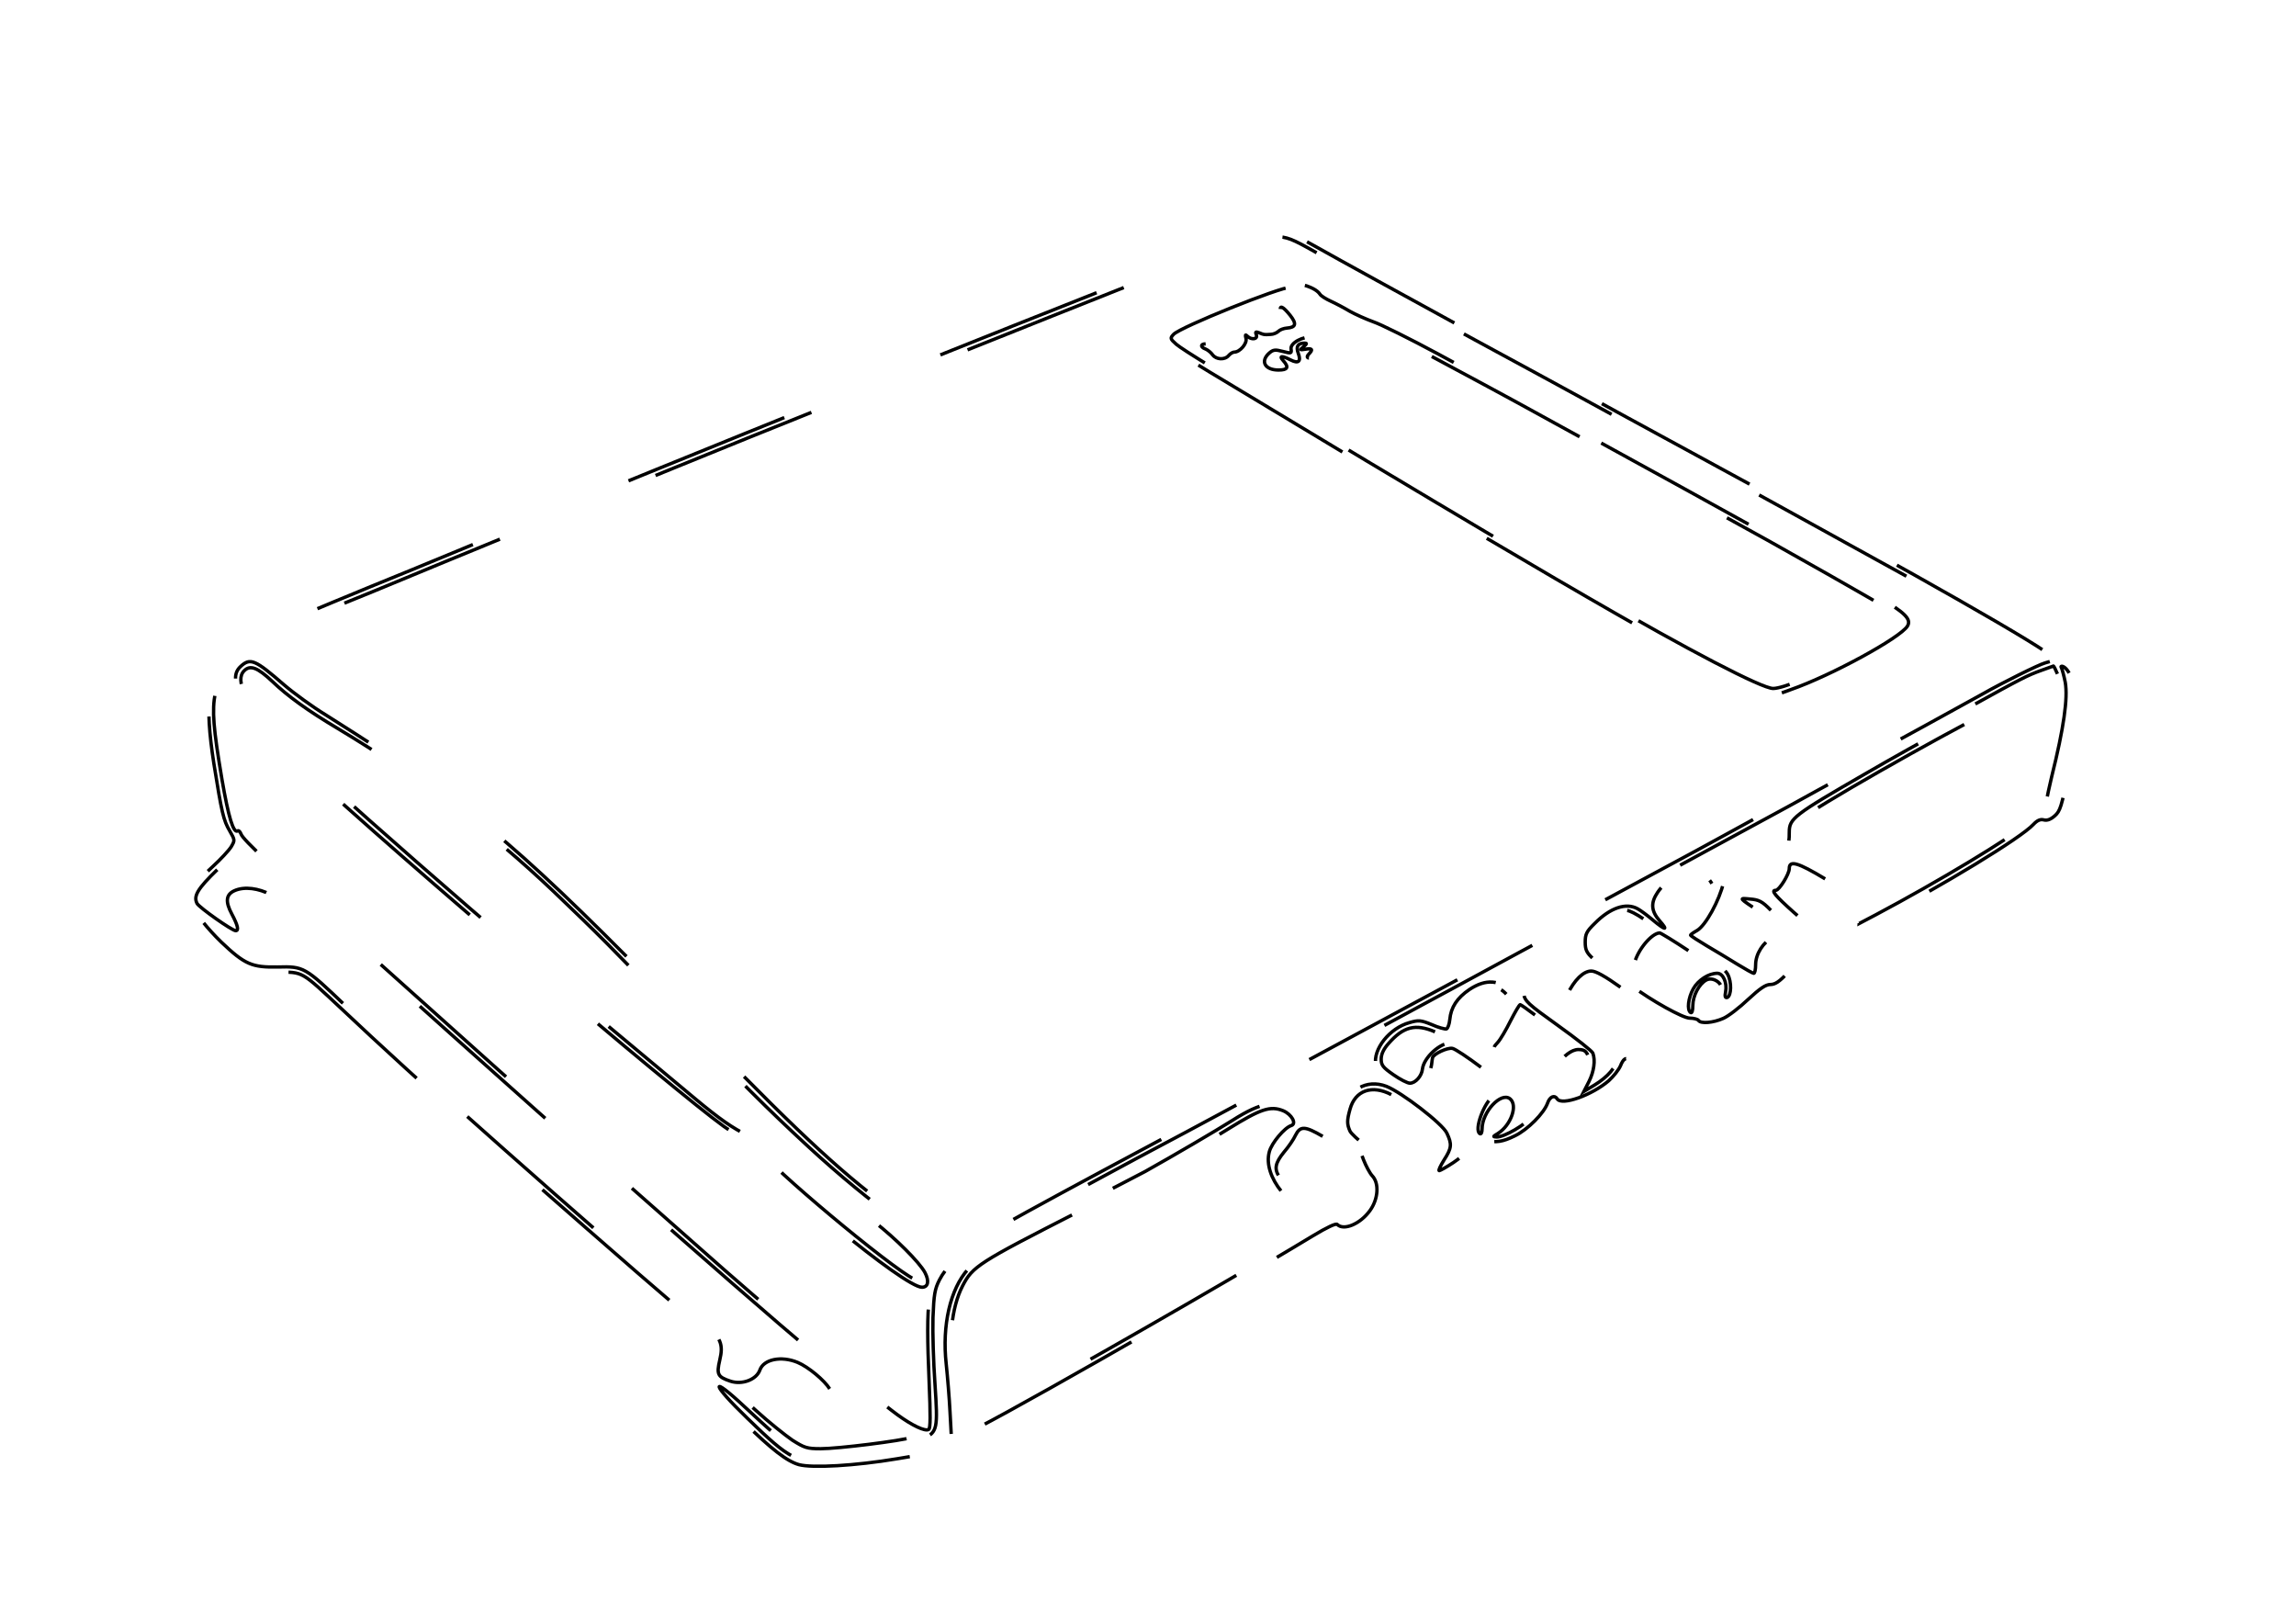
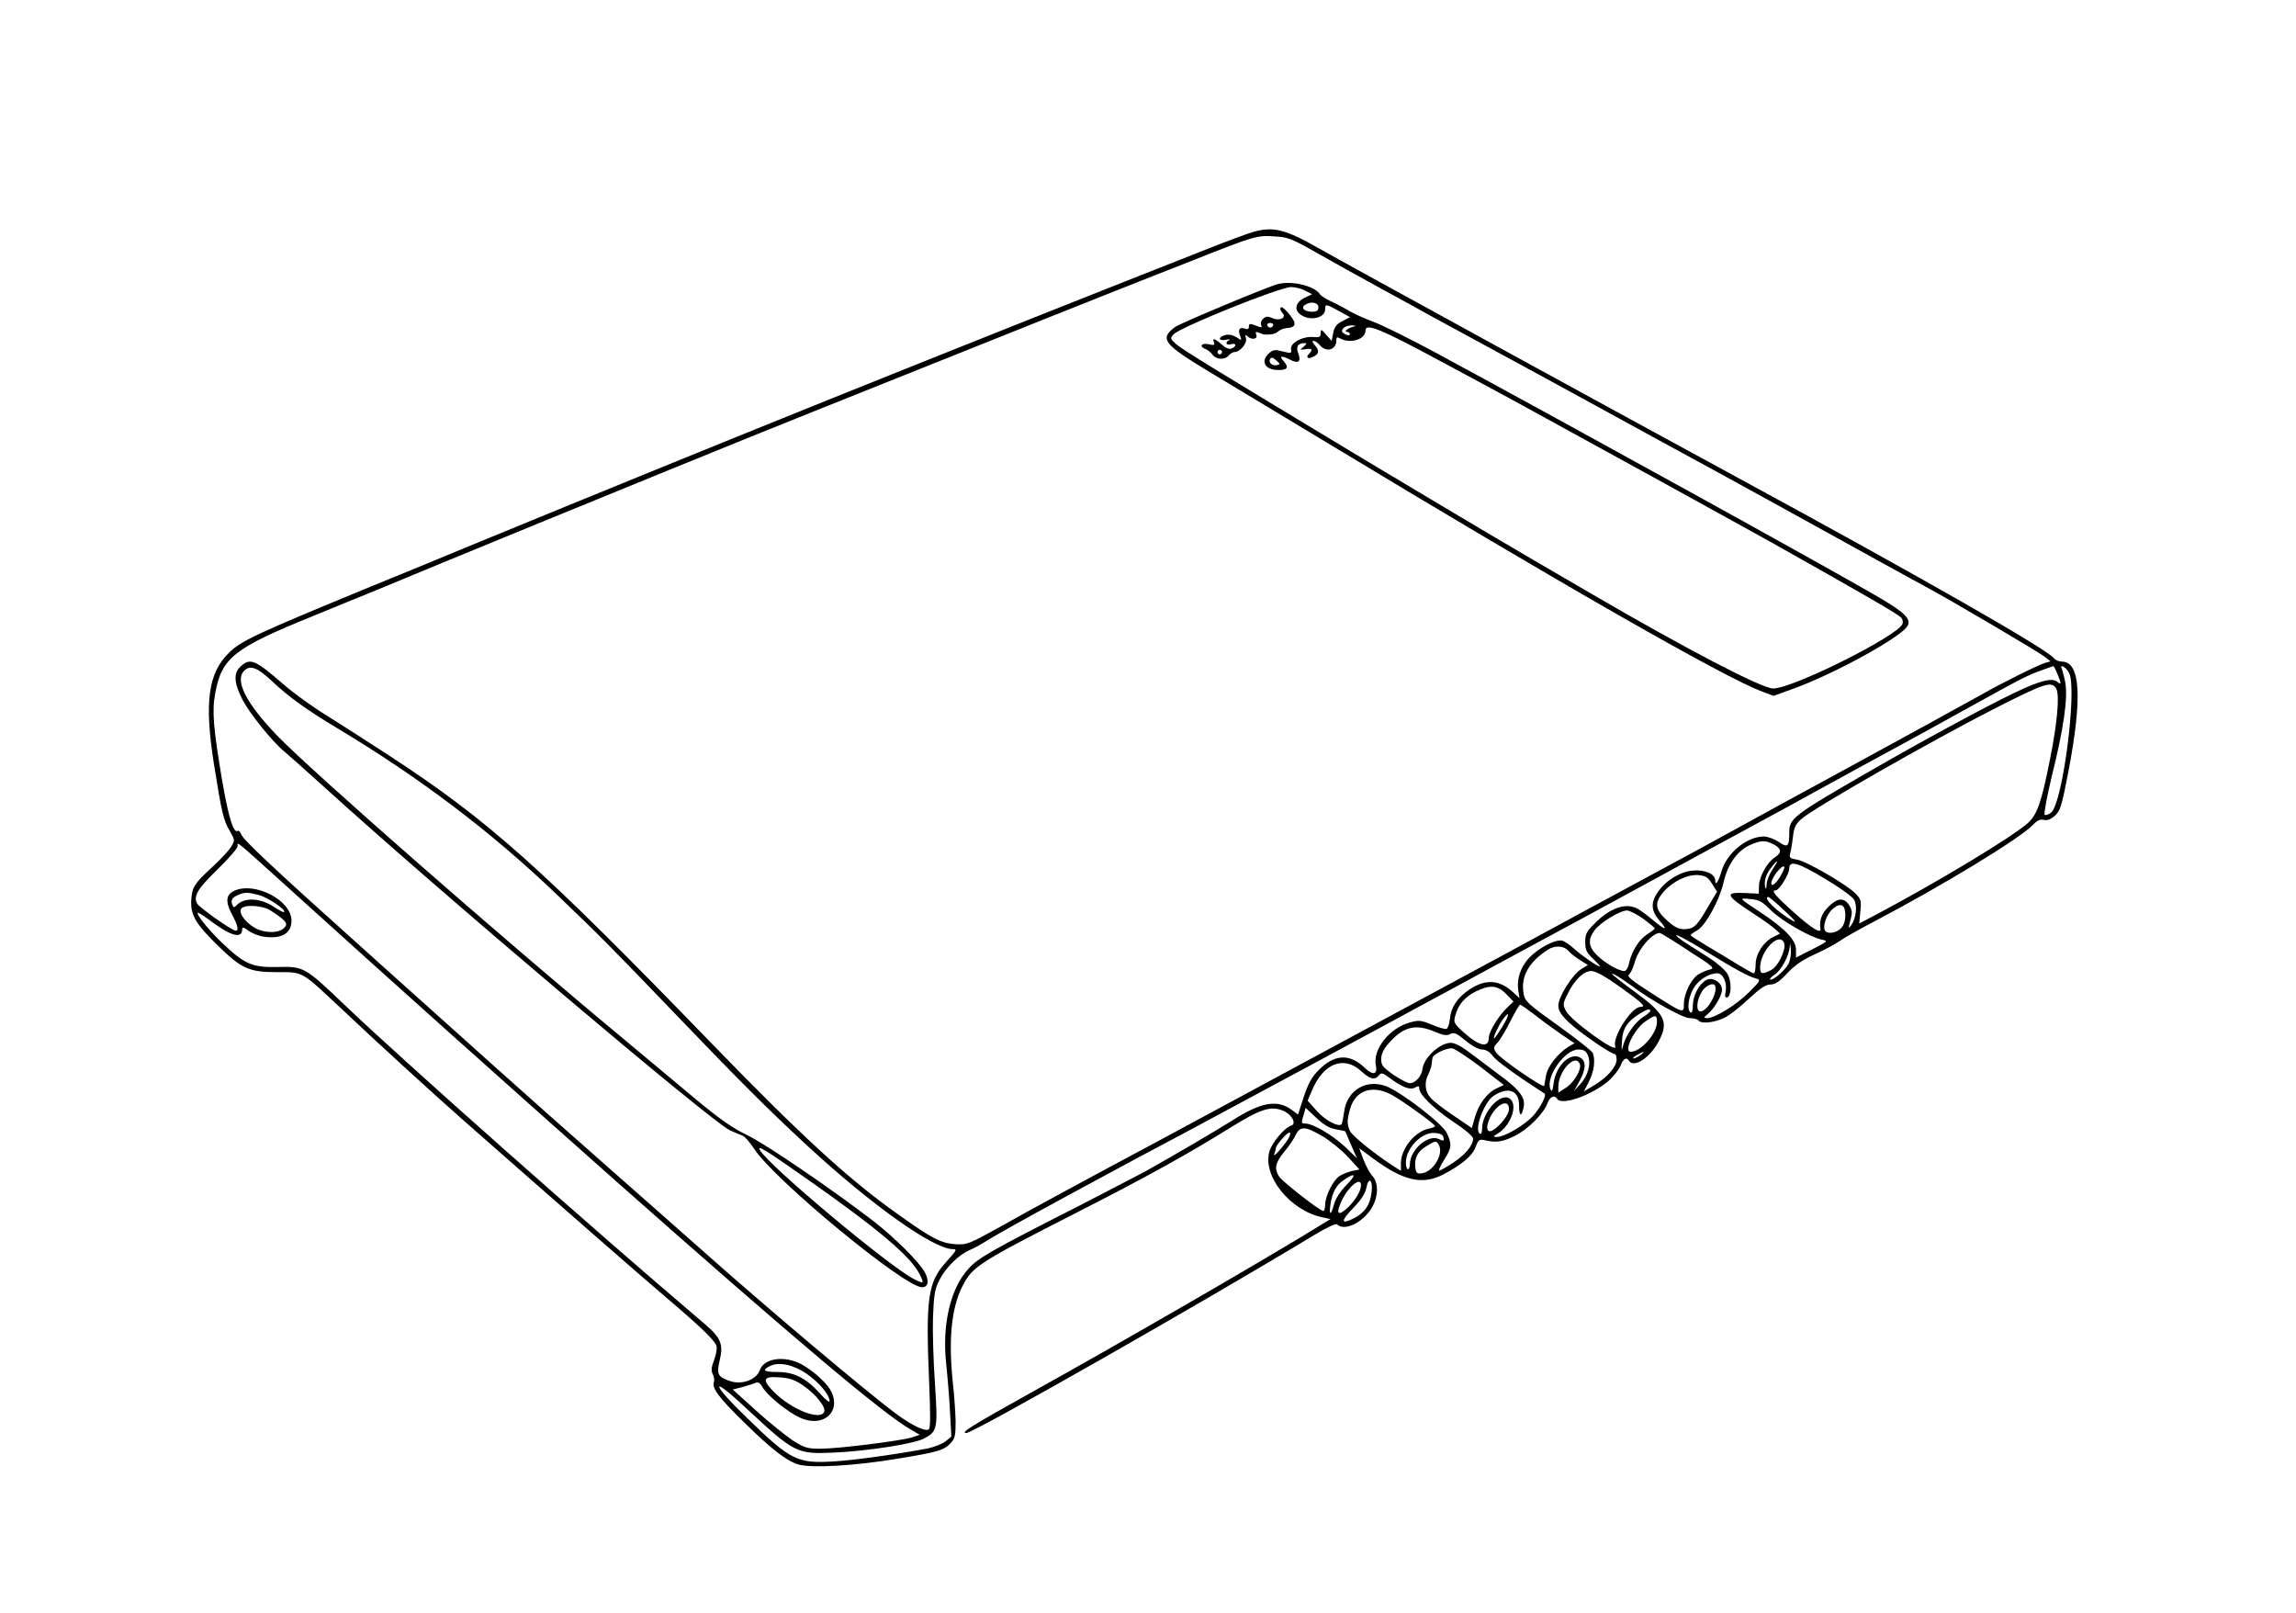
<svg xmlns="http://www.w3.org/2000/svg" version="1.0" width="1024pt" height="719pt" viewBox="0 0 1024 719" preserveAspectRatio="xMidYMid meet">
  <style>
            path {
                vector-effect: non-scaling-stroke;
                stroke-dasharray: 100;
-                 stroke-dashoffset: 100;
-                 stroke-width: 2px;
-                 stroke: black;
-                 fill: transparent;
-                 animation: draw_and_fill 3s ease-in-out forwards;
+                 stroke-dashoffset: 0;  /* Agar viewer animatsiyani to'xtatsa, o'chib ketmasligi uchun asil holati chizilgan bo'ladi */
+                 stroke-width: 0.5px;
+                 stroke: transparent;
+                 fill: black;
+                 animation: draw_and_fill 8s ease-out forwards;
            }

            @keyframes draw_and_fill {
                0% {
                    stroke-dashoffset: 100;
                    fill: transparent;
+                     stroke: black;
                }
-                 60% {
+                 75% {
                    stroke-dashoffset: 0;
                    fill: transparent;
+                     stroke: black;
                }
                100% {
                    stroke-dashoffset: 0;
                    fill: black;
+                     stroke: transparent;
                }
            }
        </style>
  <g transform="translate(0,719) scale(0.1,-0.1)" fill="#000000" stroke="none">
    <path d="M5590 6156 c-25 -7 -117 -41 -205 -76 -1213 -478 -2137 -850 -3285 -1322 -173 -72 -373 -154 -445 -183 -512 -211 -582 -243 -635 -297 -92 -91 -109 -220 -66 -494 35 -218 42 -251 71 -300 23 -40 23 -41 6 -70 -10 -16 -47 -56 -82 -88 -83 -77 -91 -89 -96 -148 -4 -66 18 -106 114 -200 110 -108 143 -123 269 -123 118 0 104 8 290 -166 154 -146 411 -380 539 -493 351 -309 816 -716 910 -795 145 -123 213 -188 220 -212 4 -11 -1 -39 -10 -63 -13 -33 -14 -49 -6 -64 6 -11 8 -27 5 -35 -10 -26 22 -69 128 -173 130 -128 198 -180 251 -195 60 -16 252 -5 437 26 184 30 210 38 240 70 19 21 22 34 22 97 -1 40 -6 116 -12 168 -21 198 -7 338 43 436 45 87 70 103 517 331 294 150 480 252 668 369 145 90 188 104 245 81 38 -16 61 -58 36 -66 -30 -9 -88 -78 -98 -117 -30 -110 94 -262 236 -292 l37 -8 -54 -33 c-235 -145 -873 -514 -1280 -740 -271 -151 -319 -181 -290 -181 31 0 1049 579 1545 879 63 38 103 57 109 51 29 -29 103 2 146 62 37 51 42 122 10 155 -11 12 -28 44 -39 72 l-19 51 62 -46 c134 -99 219 -119 311 -72 84 44 132 84 146 123 13 34 16 36 44 30 47 -11 76 -7 131 20 58 28 130 101 146 146 10 29 31 38 43 19 20 -32 156 17 230 81 21 19 44 48 52 66 13 33 27 41 38 23 22 -35 97 15 135 91 43 83 24 119 -107 215 -57 41 -103 78 -103 81 0 6 39 -18 86 -52 89 -67 230 -145 260 -145 18 0 36 -5 39 -10 10 -16 66 -11 111 9 23 10 73 49 111 85 53 49 78 66 99 66 21 0 40 13 75 50 33 36 70 61 126 86 43 20 92 46 108 58 17 12 84 51 150 85 314 165 659 375 714 435 17 18 31 24 46 20 15 -4 31 2 49 18 24 21 31 41 61 198 63 331 54 490 -30 490 -13 0 -29 7 -36 16 -35 43 -611 371 -1409 804 -496 269 -1770 966 -1865 1021 -153 87 -205 100 -295 75z m282 -93 c68 -39 200 -112 293 -163 94 -51 190 -104 215 -118 47 -26 311 -169 510 -277 63 -34 205 -112 315 -172 110 -61 236 -129 280 -153 103 -55 726 -398 915 -503 80 -44 174 -96 210 -115 120 -66 478 -277 507 -299 l28 -22 -24 -7 c-29 -8 -190 -88 -276 -137 -65 -36 -439 -242 -545 -299 -126 -68 -516 -281 -610 -333 -52 -29 -185 -101 -295 -160 -308 -166 -420 -227 -680 -368 -235 -127 -1259 -679 -1525 -822 -391 -209 -590 -317 -725 -393 -146 -81 -152 -83 -206 -80 -63 5 -103 25 -255 134 -224 159 -432 351 -829 760 -761 786 -997 996 -1435 1282 -98 64 -228 147 -287 184 -59 36 -143 97 -187 135 -129 112 -150 121 -193 81 -32 -29 -30 -72 7 -145 31 -62 135 -191 188 -234 16 -13 94 -83 173 -154 517 -470 1733 -1498 1814 -1535 22 -10 48 -21 57 -24 9 -3 32 -29 51 -58 89 -138 671 -618 749 -618 28 0 33 28 13 66 -25 46 -129 150 -227 227 -176 136 -477 342 -563 384 -67 32 -127 74 -235 164 -80 67 -221 185 -315 263 -552 458 -1397 1198 -1550 1357 -139 145 -189 245 -146 288 27 27 59 15 126 -48 69 -66 158 -130 289 -208 368 -221 680 -457 968 -731 199 -190 264 -256 524 -527 308 -321 427 -440 609 -608 283 -261 559 -457 644 -457 21 0 18 -5 -28 -56 -83 -91 -93 -160 -77 -540 6 -144 6 -203 -2 -208 -16 -10 -73 17 -139 65 -126 92 -597 489 -883 744 -69 61 -260 230 -425 375 -165 145 -381 337 -480 426 -99 89 -342 307 -540 484 -463 415 -592 536 -600 561 -4 10 -10 17 -15 14 -19 -12 -41 61 -70 229 -39 232 -45 307 -30 385 29 158 83 201 436 344 87 36 213 87 279 114 380 158 1040 428 1335 548 113 46 257 104 320 130 177 72 1487 596 1650 660 80 32 231 91 335 132 280 111 290 114 367 109 61 -3 77 -9 190 -73z m3304 -1878 c18 -43 18 -51 -1 -35 -23 19 -77 5 -190 -49 -126 -60 -422 -220 -667 -362 -319 -184 -338 -199 -338 -260 0 -65 -7 -71 -47 -43 -20 13 -50 24 -67 24 -76 -1 -165 -74 -188 -155 -13 -45 -28 -68 -28 -42 0 30 -45 50 -101 45 -58 -6 -121 -45 -156 -97 -32 -47 -29 -83 8 -126 41 -46 27 -45 -30 3 -25 21 -56 44 -68 50 -51 28 -122 4 -190 -65 -37 -36 -43 -48 -43 -84 0 -35 6 -47 36 -75 19 -19 33 -34 30 -34 -11 0 -81 48 -115 79 -19 17 -42 33 -52 36 -28 9 -103 -29 -148 -75 -41 -43 -59 -99 -48 -156 l4 -25 -26 24 c-63 59 -124 63 -197 15 -56 -38 -83 -80 -88 -134 -2 -21 -9 -40 -15 -42 -6 -2 -36 6 -65 19 -49 20 -59 21 -100 9 -88 -24 -164 -119 -150 -189 9 -43 -12 -48 -49 -13 -67 65 -135 62 -205 -9 -31 -30 -47 -60 -67 -119 l-26 -80 -28 21 c-64 47 -136 35 -263 -46 -78 -49 -257 -154 -391 -229 -27 -14 -155 -81 -285 -148 -407 -207 -460 -237 -505 -288 -79 -88 -116 -249 -97 -422 6 -57 14 -153 17 -214 l6 -110 -27 -22 c-15 -11 -51 -25 -79 -31 -157 -29 -334 -53 -423 -58 -159 -9 -189 6 -382 194 -160 154 -168 197 -10 49 224 -208 230 -211 403 -203 148 7 351 39 395 62 61 31 63 44 50 242 -7 98 -11 232 -9 298 4 103 8 127 29 168 28 55 86 112 135 133 19 7 53 27 77 42 24 16 183 105 353 197 301 163 356 192 535 287 202 108 944 507 1055 568 28 15 219 118 425 230 206 111 427 230 490 265 164 89 564 307 635 345 33 18 128 69 210 115 184 101 238 130 385 210 63 34 197 108 298 164 226 125 255 140 317 162 28 10 51 18 53 19 2 0 10 -16 18 -35z m52 4 c37 -69 -28 -579 -80 -622 -12 -10 -25 -14 -29 -10 -4 4 10 80 31 168 55 221 73 352 61 422 -6 30 -14 59 -17 65 -4 6 -1 9 7 6 8 -3 20 -15 27 -29z m-57 -71 c15 -28 5 -147 -27 -308 -39 -198 -58 -253 -101 -291 -73 -64 -398 -260 -675 -407 l-76 -40 5 53 c5 50 3 56 -23 82 -43 42 -218 143 -260 150 -33 5 -35 8 -29 32 4 14 9 47 12 73 4 38 12 54 37 76 57 50 582 350 865 494 223 113 252 123 272 86z m-1261 -693 c36 -19 38 -37 6 -58 -35 -23 -69 -84 -71 -126 l-1 -36 -62 3 c-94 4 -87 -10 43 -95 39 -25 80 -55 92 -66 l22 -20 -32 -16 c-43 -22 -77 -75 -77 -122 0 -22 -4 -39 -8 -39 -5 0 -37 18 -73 40 -35 22 -97 59 -136 82 -40 24 -73 45 -73 48 0 3 13 12 29 21 38 22 99 133 118 214 18 80 60 140 116 166 51 23 69 23 107 4z m-6595 -220 c407 -369 969 -871 1420 -1271 808 -715 1206 -1050 1326 -1118 l41 -24 -33 -11 c-50 -16 -331 -51 -409 -51 -61 0 -72 4 -126 38 -32 22 -106 81 -162 132 l-104 94 44 11 c23 7 50 15 59 19 10 5 20 -2 30 -20 19 -35 113 -112 168 -136 107 -48 190 33 132 128 -24 39 -96 99 -144 119 -73 30 -151 14 -168 -34 -15 -43 -79 -67 -131 -50 -57 19 -63 30 -48 94 17 71 5 100 -68 162 -497 422 -1351 1179 -1602 1419 -181 173 -185 175 -302 172 -114 -2 -146 11 -251 111 -63 61 -118 131 -103 131 3 0 34 -20 67 -45 82 -60 129 -71 129 -29 0 11 6 10 28 -6 16 -12 47 -24 70 -27 78 -11 122 15 122 72 0 90 -163 175 -255 133 -37 -17 -41 -48 -11 -104 27 -51 32 -74 17 -74 -16 0 -162 103 -172 121 -17 33 1 65 92 153 49 48 89 94 89 103 0 20 -21 37 255 -212z m6590 108 c-14 -21 -26 -51 -26 -68 -1 -18 -3 -23 -6 -12 -7 26 3 60 28 90 30 40 34 33 4 -10z m235 -42 c63 -37 121 -79 129 -93 16 -27 9 -83 -13 -114 -13 -17 -13 -14 -3 23 9 34 8 45 -6 67 -23 35 -52 33 -93 -8 -30 -30 -41 -61 -35 -98 4 -24 -37 1 -118 73 -85 76 -104 99 -81 99 15 0 60 72 60 97 0 38 37 28 160 -46z m-194 22 c-19 -38 -46 -62 -46 -41 0 23 47 84 58 73 2 -2 -3 -16 -12 -32z m-311 -43 l23 -36 -47 -79 c-38 -65 -52 -80 -77 -86 -40 -8 -63 2 -107 44 -46 43 -48 74 -7 121 41 46 105 77 154 74 32 -3 43 -9 61 -38z m-6481 -51 c40 -10 123 -66 113 -76 -3 -2 -21 7 -42 21 -61 42 -133 46 -168 11 -13 -13 -16 -13 -21 1 -8 20 0 33 28 44 29 12 40 12 90 -1z m6744 -68 c48 -47 172 -119 227 -131 29 -6 28 -7 -42 -43 l-73 -37 0 35 c0 43 -47 93 -160 168 -98 65 -96 63 -44 58 38 -3 53 -10 92 -50z m62 -3 c47 -44 56 -55 32 -42 -65 37 -135 105 -104 104 4 -1 36 -28 72 -62z m270 -19 c0 -26 -7 -46 -20 -59 -22 -22 -65 -27 -72 -7 -9 23 12 76 38 96 35 28 54 17 54 -30z m-7025 22 c68 -44 80 -58 66 -75 -21 -25 -72 -29 -119 -11 -46 19 -87 67 -78 90 8 23 94 19 131 -4z m6124 -38 c28 -21 51 -40 51 -43 0 -3 -16 -15 -35 -27 -36 -24 -68 -75 -80 -130 -4 -19 -13 -33 -21 -33 -24 0 -87 36 -121 70 -39 38 -42 70 -12 111 24 34 114 89 145 89 12 0 44 -17 73 -37z m201 -142 c116 -74 120 -79 93 -85 -15 -4 -38 -14 -50 -22 -31 -20 -63 -86 -63 -130 0 -45 0 -45 -147 49 -86 55 -108 73 -98 81 7 6 18 28 24 50 16 62 77 134 113 136 4 0 62 -35 128 -79z m78 -3 c134 -82 189 -112 223 -121 23 -6 22 -9 -30 -61 -55 -56 -153 -116 -187 -116 -17 1 -17 2 3 19 30 25 63 82 63 108 0 32 -42 58 -70 43 -32 -17 -60 -70 -60 -113 0 -23 -4 -36 -10 -32 -17 11 -11 65 12 106 22 39 69 69 107 69 26 0 45 -43 37 -83 -4 -20 -2 -27 7 -25 19 7 21 70 2 104 -9 17 -44 48 -78 70 -33 21 -84 54 -111 71 -28 18 -45 33 -38 33 7 0 65 -32 130 -72z m349 37 c10 -28 -26 -104 -57 -120 -40 -21 -50 -19 -50 10 0 75 86 163 107 110z m19 -94 c-16 -29 -73 -78 -82 -68 -2 2 7 12 21 21 29 19 64 84 67 123 1 21 2 19 5 -9 2 -21 -2 -50 -11 -67z m-981 59 c10 -12 34 -30 53 -42 l34 -21 -31 -19 c-39 -25 -101 -124 -101 -162 0 -22 12 -41 46 -74 45 -43 188 -142 205 -142 5 0 9 -11 9 -24 0 -32 -39 -78 -98 -114 l-48 -29 23 45 c22 44 29 94 17 126 -3 9 -73 64 -154 122 -138 99 -149 109 -155 144 -13 75 22 138 105 193 33 23 73 21 95 -3z m232 -162 c100 -72 117 -88 89 -88 -40 0 -127 -137 -112 -176 15 -39 -197 114 -220 158 -14 27 -14 33 6 73 31 65 72 105 107 105 20 0 61 -23 130 -72z m424 0 c4 -38 -39 -108 -67 -108 -21 0 -18 49 6 88 20 32 59 45 61 20z m-933 -31 l32 -33 -26 -25 c-38 -35 -84 -109 -84 -136 0 -49 -45 -38 -118 29 -38 35 -40 39 -31 71 13 48 42 81 91 106 63 31 98 28 136 -12z m128 -93 c32 -26 85 -64 117 -86 l59 -40 -29 -17 c-46 -29 -92 -88 -98 -128 -4 -21 -7 -41 -8 -45 -3 -12 -197 122 -213 147 -15 22 -14 26 6 47 12 13 37 56 57 96 20 39 39 72 43 72 3 0 33 -21 66 -46z m514 18 c0 -4 -14 -16 -30 -26 -36 -21 -79 -82 -91 -128 -7 -28 -8 -24 -5 20 3 57 24 88 81 123 32 20 45 23 45 11z m-660 -71 c-18 -28 -33 -51 -36 -51 -7 0 17 53 37 82 34 47 33 25 -1 -31z m690 22 c0 -52 -72 -133 -117 -133 -34 0 16 102 65 135 46 32 52 31 52 -2z m-990 -44 c37 -16 53 -18 68 -10 17 9 28 4 68 -29 29 -24 59 -40 74 -40 17 0 34 -10 48 -29 17 -23 106 -87 230 -167 11 -7 -16 -60 -48 -97 -39 -44 -130 -97 -165 -97 -18 1 -17 2 6 16 58 37 89 125 54 154 -40 33 -125 -58 -125 -134 0 -15 -4 -25 -10 -21 -27 16 19 141 62 169 65 42 113 24 113 -43 0 -47 10 -54 19 -14 12 45 -12 80 -103 147 -47 35 -110 82 -140 105 -31 24 -64 41 -80 41 -49 0 -121 -66 -127 -117 -3 -31 -31 -63 -56 -63 -11 0 -44 17 -74 38 -46 32 -54 42 -54 69 0 22 10 44 32 69 67 77 121 90 208 53z m205 -158 l102 -79 -32 -15 c-43 -20 -80 -70 -97 -129 l-14 -48 -79 54 c-44 29 -91 65 -104 80 -26 28 -30 70 -10 107 6 13 13 32 14 44 1 11 3 23 4 28 3 17 67 47 89 42 13 -3 70 -41 127 -84z m476 55 c17 -36 2 -92 -32 -129 l-29 -32 26 47 c27 51 29 85 3 101 -44 28 -109 -33 -120 -113 -4 -34 -8 -41 -14 -27 -23 54 63 177 124 177 24 0 34 -6 42 -24z m235 -1 c-11 -8 -25 -15 -30 -15 -6 1 0 7 14 15 32 19 40 18 16 0z m-270 -40 c9 -23 -27 -84 -63 -106 l-33 -21 0 25 c0 72 77 153 96 102z m-977 -30 c42 -38 62 -43 81 -20 10 13 16 11 44 -9 57 -43 94 -58 116 -46 16 9 20 8 20 -5 0 -26 65 -89 154 -149 48 -31 86 -64 86 -73 0 -30 -34 -71 -88 -107 -30 -20 -59 -36 -63 -36 -5 0 5 21 21 47 35 54 36 71 13 120 -19 42 -203 183 -270 209 -89 34 -175 -17 -188 -112 -4 -27 -9 -52 -11 -56 -10 -17 -73 15 -111 58 l-41 46 20 47 c50 119 141 155 217 86z m136 -106 c47 -25 194 -131 195 -140 0 -4 -13 -9 -29 -12 -61 -13 -123 -89 -123 -154 l0 -34 -30 19 c-83 53 -186 136 -197 158 -14 31 -14 48 0 98 23 84 98 110 184 65z m525 -65 c0 -34 -75 -113 -92 -96 -7 7 -7 20 1 43 24 69 91 108 91 53z m-771 -90 c23 -4 41 -8 41 -9 0 -1 12 -29 26 -61 l26 -59 -54 52 c-56 52 -142 103 -177 103 -17 0 -18 3 -8 35 l10 35 48 -45 c34 -32 59 -46 88 -51z m-60 -31 c35 -21 86 -63 114 -93 l50 -55 -31 -6 c-17 -4 -43 -14 -58 -23 -29 -20 -63 -88 -64 -128 0 -16 -4 -28 -8 -28 -15 0 -179 128 -196 152 -24 35 -19 62 20 110 20 23 44 58 52 76 21 42 42 41 121 -5z m-150 -5 c-17 -32 -75 -97 -66 -75 4 10 7 22 7 27 0 13 50 70 61 70 5 0 4 -10 -2 -22z m689 -1 c3 -15 0 -16 -21 -6 -48 22 -127 -47 -129 -111 -1 -35 -18 -30 -18 6 0 64 71 137 129 132 25 -2 37 -8 39 -21z m-20 -34 c21 -42 -28 -120 -78 -125 -21 -3 -25 2 -28 29 -4 41 11 69 51 93 39 24 44 25 55 3z m-2819 -150 c320 -225 461 -344 502 -424 22 -44 21 -45 -24 -23 -112 57 -652 509 -688 576 -13 24 20 4 210 -129z m2406 -27 c-27 -28 -48 -60 -55 -85 -14 -53 -24 -53 -16 0 9 55 26 86 62 109 50 34 55 22 9 -24z m112 -33 c-6 -55 -31 -92 -80 -116 -58 -29 -58 -12 -2 46 36 37 54 65 59 91 10 52 30 35 23 -21z m-47 32 c0 -25 -25 -67 -58 -99 -45 -42 -56 -30 -28 30 30 64 86 109 86 69z m-2472 -841 c56 -39 102 -94 102 -122 0 -8 -18 6 -41 32 -61 69 -116 98 -189 98 -64 0 -74 8 -37 26 40 21 105 7 165 -34z m-16 -52 c56 -39 102 -96 94 -117 -16 -42 -148 10 -226 90 -53 54 -47 69 29 63 43 -3 68 -12 103 -36z" pathLength="100" />
    <path d="M5698 5923 c-45 -12 -436 -175 -457 -191 -71 -53 -53 -76 154 -201 88 -53 318 -191 510 -307 1047 -633 1777 -1050 1947 -1115 l58 -22 77 28 c183 64 488 231 520 283 19 31 -12 61 -130 130 -237 138 -1363 759 -1962 1083 -126 68 -257 133 -290 144 -33 12 -80 33 -105 47 -25 15 -63 35 -85 45 -22 10 -44 24 -48 31 -24 37 -126 62 -189 45z m123 -29 l31 -16 -34 -16 c-41 -21 -48 -54 -16 -76 41 -29 108 -14 108 24 0 26 3 25 62 -7 l49 -27 -34 -18 c-26 -13 -36 -26 -41 -53 l-7 -35 -24 27 c-22 26 -24 26 -25 8 0 -18 -5 -20 -32 -18 -46 5 -104 -26 -100 -53 3 -20 1 -21 -37 -11 -34 9 -43 8 -61 -8 -40 -36 -19 -75 42 -75 41 0 48 12 21 42 -20 22 -6 23 33 3 35 -18 48 -7 34 30 -11 30 -2 45 29 45 11 0 9 -4 -5 -16 -18 -15 -18 -15 9 -11 29 5 34 -2 15 -21 -17 -17 -3 -25 21 -12 25 13 26 27 4 52 -10 11 -12 18 -4 18 6 0 19 -9 28 -20 29 -33 73 -20 73 22 0 15 3 17 19 8 45 -24 111 -3 111 36 0 35 66 8 330 -134 151 -81 307 -165 345 -186 39 -21 117 -64 175 -96 96 -52 876 -481 945 -520 445 -250 581 -329 595 -345 6 -7 8 -19 5 -27 -21 -54 -489 -288 -577 -288 -50 0 -384 174 -803 418 -388 225 -554 324 -1007 595 -680 409 -821 496 -852 522 -27 24 -28 27 -12 44 29 32 472 210 524 211 18 0 47 -7 63 -16z m59 -74 c0 -15 -7 -20 -29 -20 -34 0 -51 18 -30 31 26 17 59 10 59 -11z m155 -87 c-24 -6 -44 -23 -27 -23 7 0 12 -5 12 -10 0 -7 -7 -7 -21 0 -16 9 -18 14 -8 26 6 8 23 13 38 13 20 -1 22 -2 6 -6z m-340 -171 c-21 -5 -40 12 -30 28 5 8 13 6 27 -7 18 -16 19 -18 3 -21z" pathLength="100" />
    <path d="M5710 5812 c0 -4 5 -13 10 -18 20 -20 -14 -37 -44 -23 -20 9 -29 9 -41 -1 -9 -7 -14 -19 -11 -27 6 -16 5 -16 -28 -3 -21 8 -26 7 -26 -6 0 -11 -5 -14 -16 -10 -25 9 -34 -2 -24 -29 9 -25 9 -25 -15 -9 -16 10 -34 14 -50 10 -34 -9 -32 -28 3 -21 15 3 21 2 15 -1 -21 -9 -15 -26 7 -19 24 8 27 -10 3 -19 -9 -4 -25 1 -37 12 -35 31 -50 38 -43 18 6 -15 3 -17 -23 -11 -33 7 -43 -11 -12 -22 9 -4 23 -15 30 -25 16 -22 55 -24 72 -3 7 8 18 15 25 15 25 0 58 39 52 61 -4 16 -3 19 6 10 18 -18 48 -14 40 6 -5 13 -3 15 13 9 22 -9 22 -9 51 -7 12 0 28 7 35 14 7 7 24 13 37 14 41 3 45 19 15 57 -28 35 -44 45 -44 28z m-32 -73 c-2 -6 -8 -10 -13 -10 -5 0 -11 4 -13 10 -2 6 4 11 13 11 9 0 15 -5 13 -11z m-228 -119 c0 -5 -4 -10 -10 -10 -5 0 -10 5 -10 10 0 6 5 10 10 10 6 0 10 -4 10 -10z" pathLength="100" />
  </g>
</svg>
